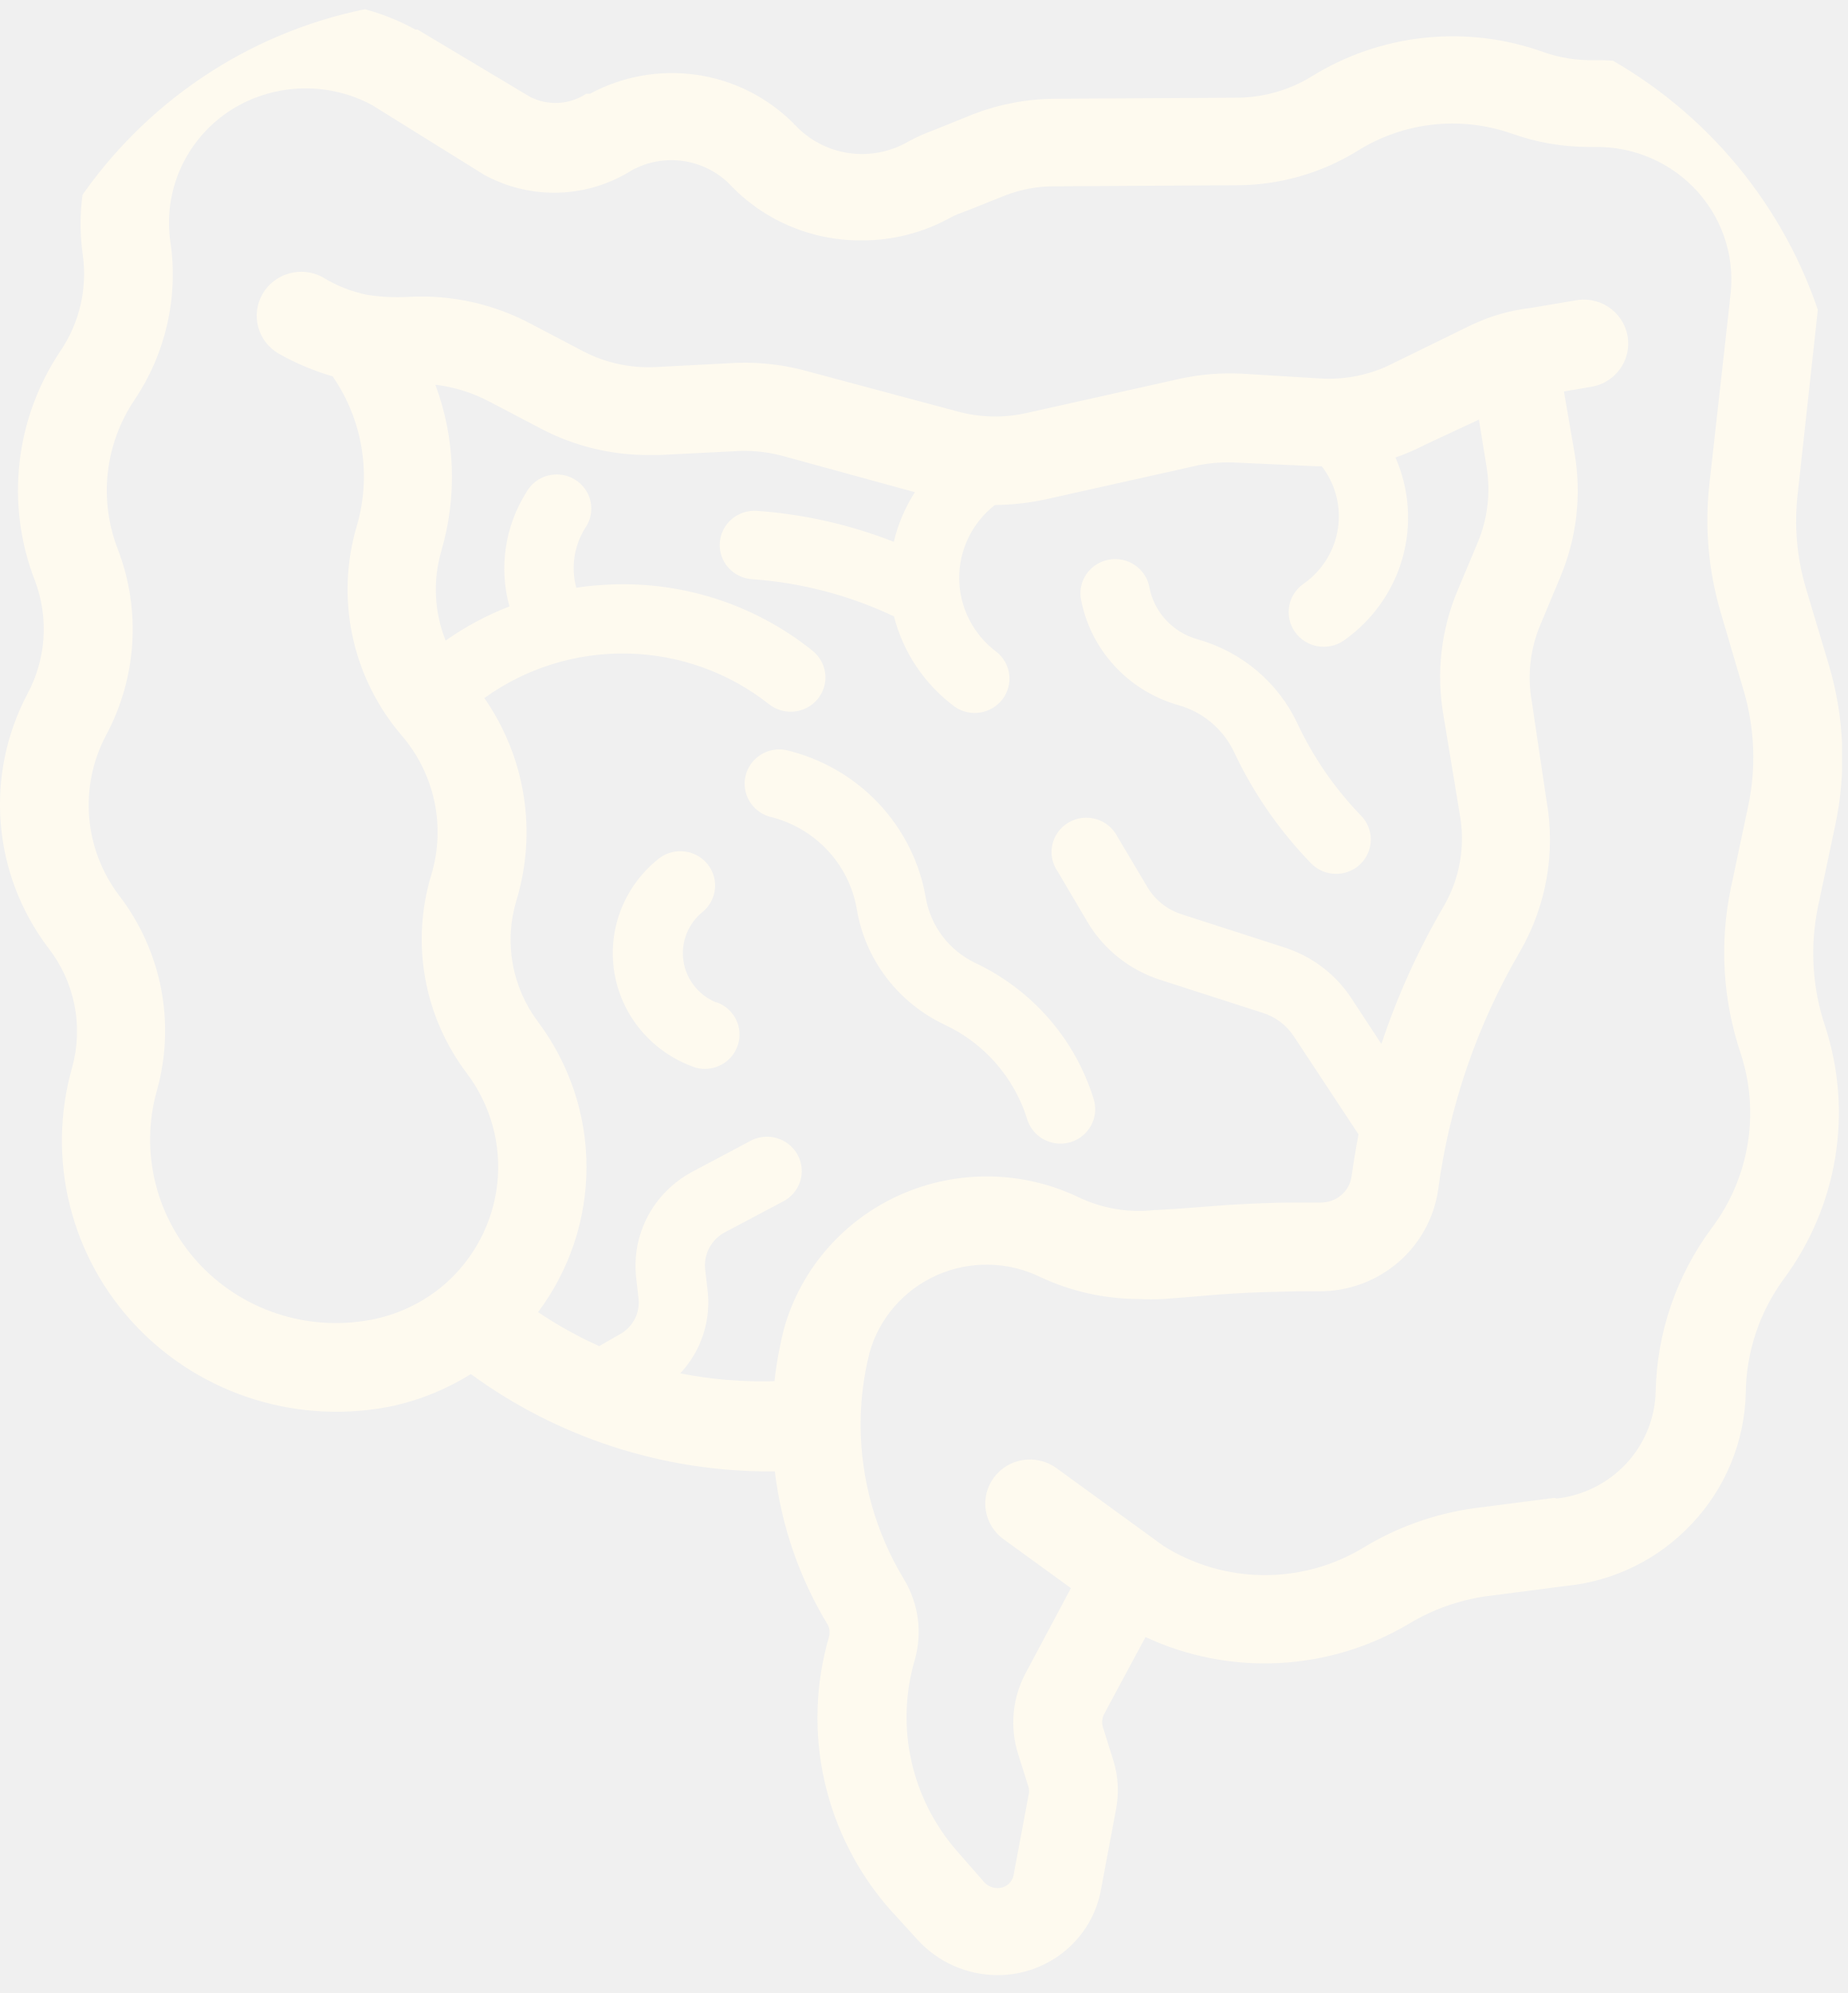
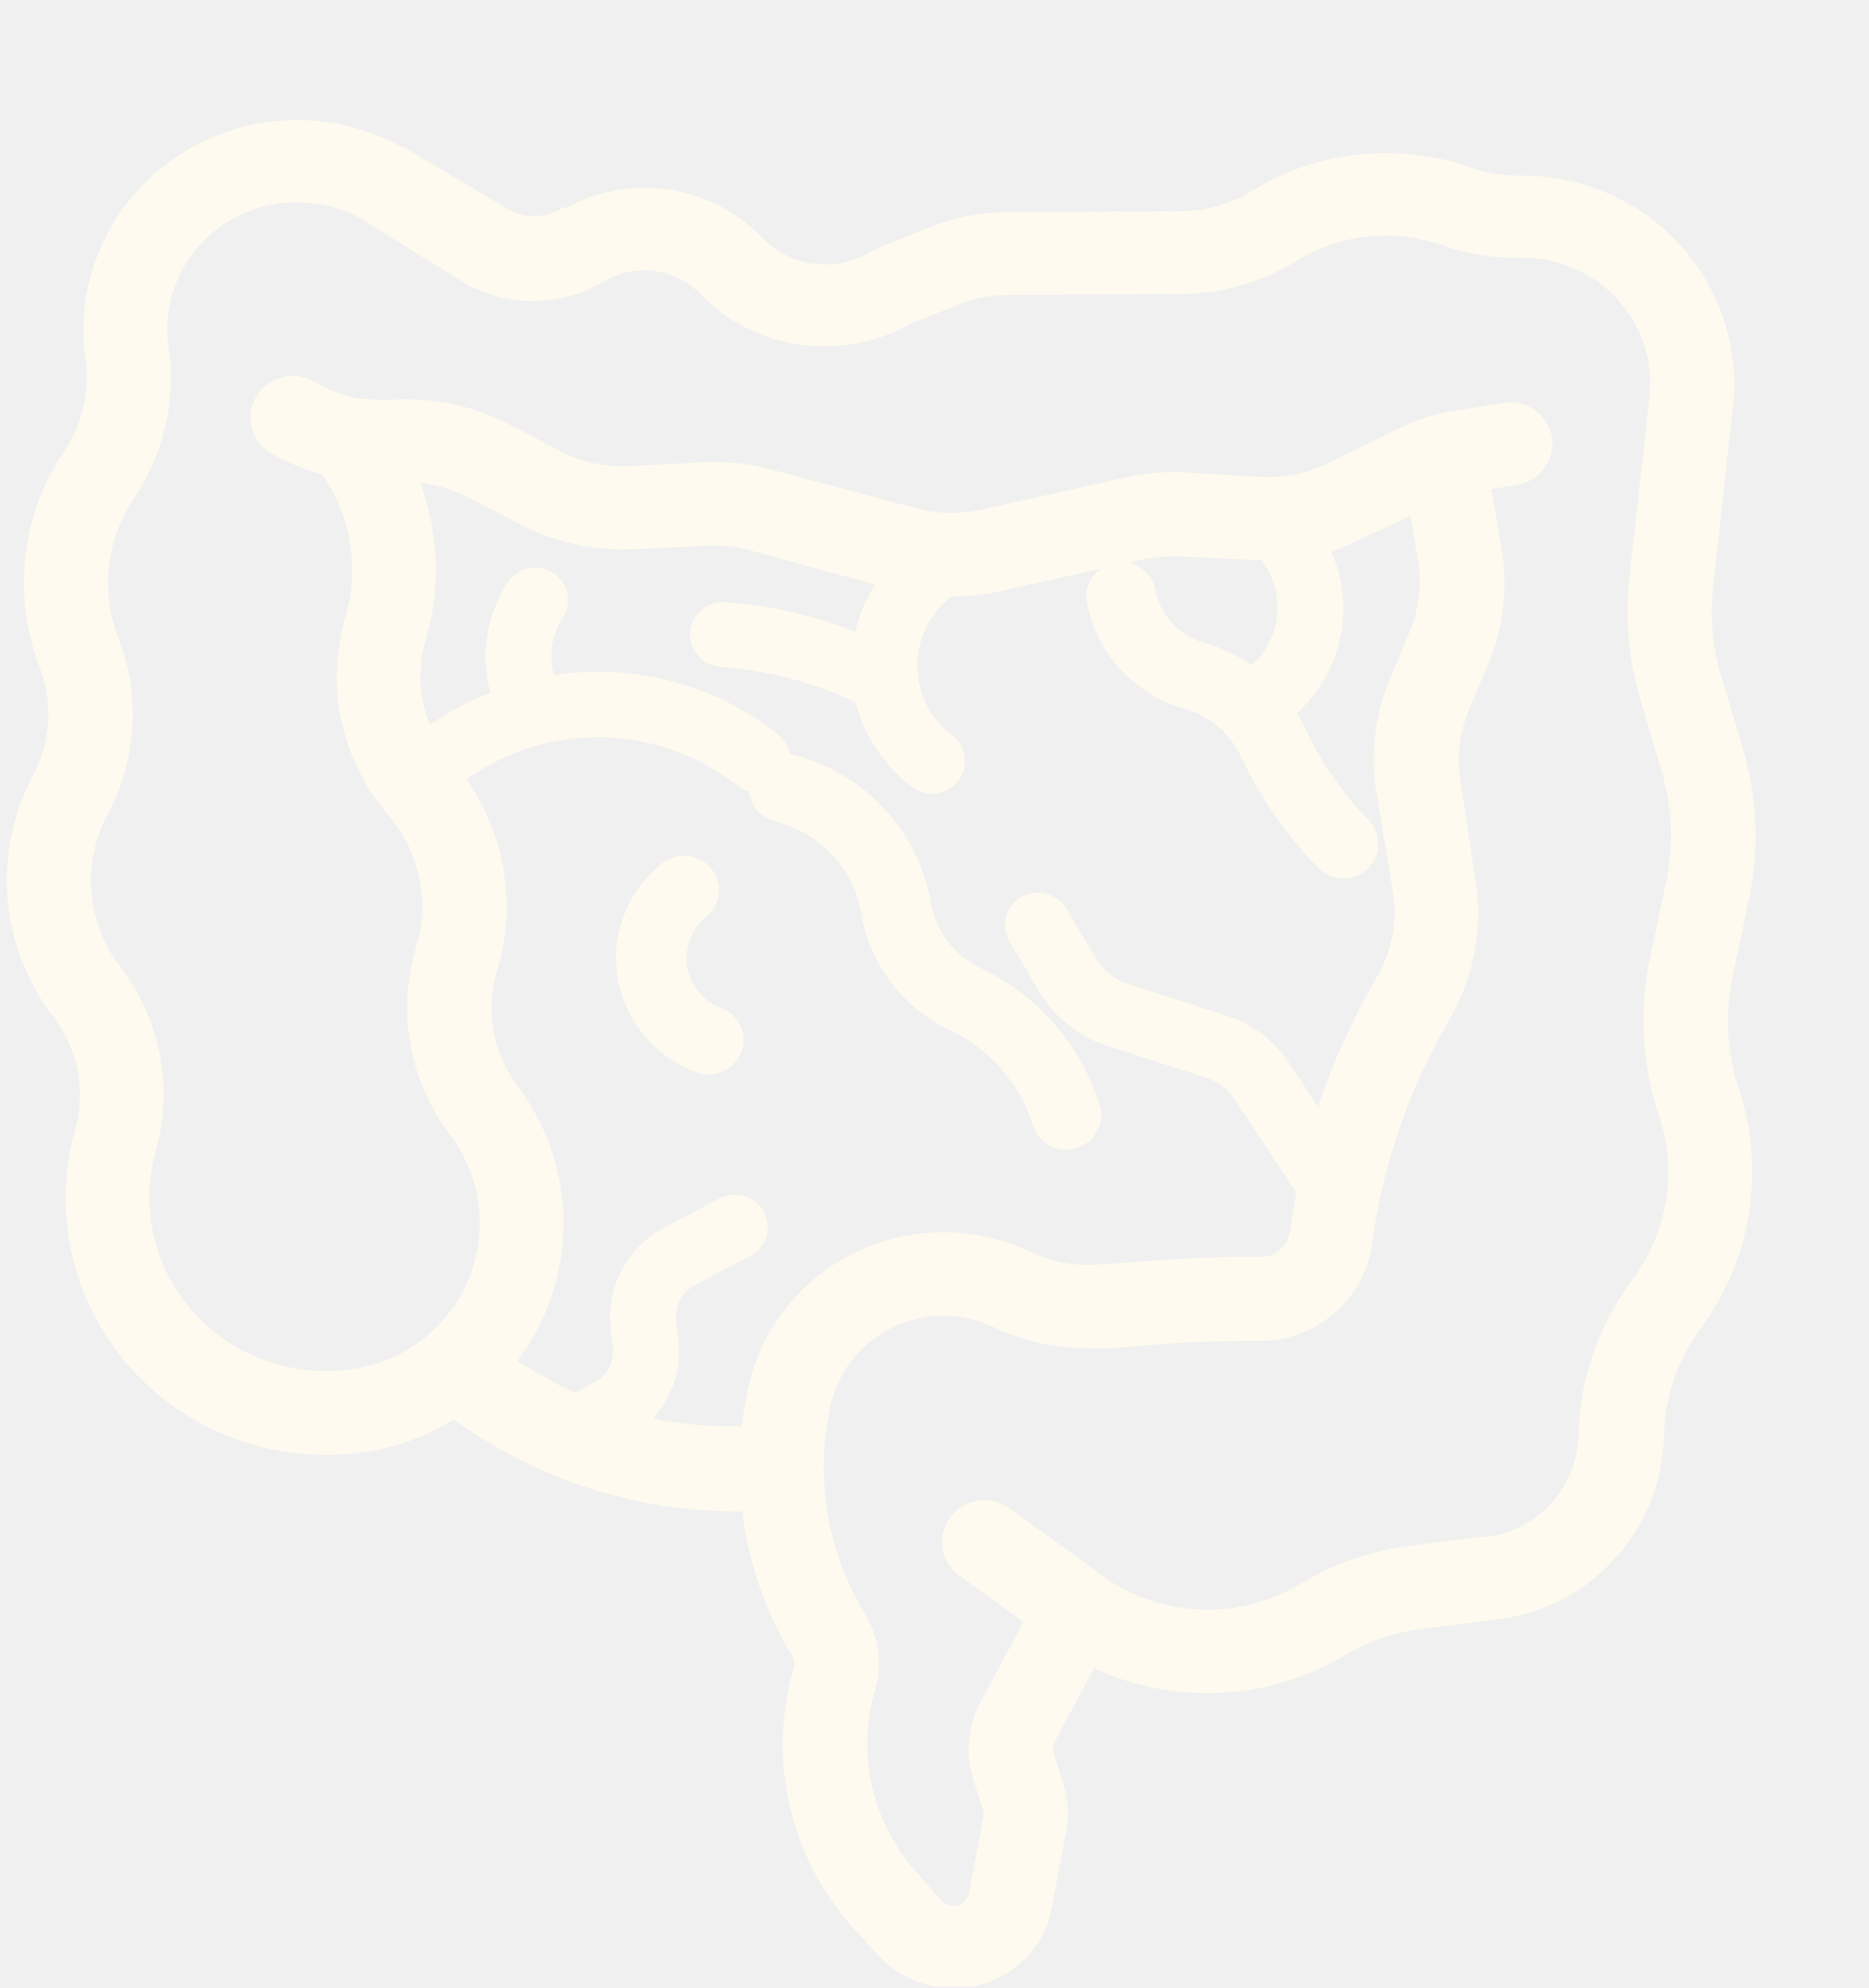
- <svg xmlns="http://www.w3.org/2000/svg" width="89" height="96" viewBox="0 0 89 96" fill="none">
-   <g clip-path="url(#clip0_21_22)">
-     <path d="M87.923 49.473C87.284 47.59 87.164 45.572 87.576 43.628V43.628L88.392 39.77C88.94 37.215 88.839 34.564 88.097 32.056V32.056L86.969 28.285C86.545 26.83 86.415 25.307 86.587 23.802L87.55 15C87.766 13.487 87.649 11.945 87.207 10.481C86.765 9.017 86.008 7.664 84.987 6.515C83.968 5.366 82.708 4.448 81.296 3.824C79.884 3.199 78.352 2.883 76.805 2.897V2.897C75.969 2.918 75.136 2.788 74.349 2.511V2.511C72.513 1.85 70.548 1.614 68.606 1.82C66.663 2.027 64.794 2.671 63.143 3.703V3.703C62.075 4.35 60.847 4.697 59.593 4.706V4.706L50.818 4.757C49.467 4.764 48.128 5.017 46.869 5.503V5.503L45.133 6.206L44.96 6.274C44.551 6.423 44.154 6.6 43.771 6.806V6.806C42.901 7.319 41.879 7.519 40.878 7.372C39.876 7.225 38.957 6.74 38.276 6C38.276 6 38.276 6 38.233 6V5.948L38.172 5.897C36.916 4.655 35.287 3.85 33.528 3.601C31.768 3.352 29.975 3.674 28.417 4.517V4.517H28.356H28.295H28.234C27.837 4.778 27.377 4.93 26.901 4.956C26.424 4.981 25.95 4.88 25.526 4.663L20.11 1.423H20.058H20.006C18.244 0.454 16.243 -0.01 14.228 0.082C12.214 0.174 10.265 0.819 8.601 1.944C6.937 3.07 5.623 4.631 4.807 6.452C3.992 8.274 3.707 10.284 3.984 12.257V12.257C4.218 13.886 3.835 15.544 2.908 16.911C1.829 18.522 1.154 20.364 0.94 22.284C0.725 24.204 0.977 26.146 1.675 27.951C2.013 28.836 2.156 29.783 2.095 30.727C2.034 31.672 1.769 32.592 1.319 33.428C0.307 35.347 -0.138 37.508 0.036 39.665C0.209 41.822 0.994 43.887 2.3 45.625C2.939 46.435 3.378 47.382 3.581 48.389C3.785 49.397 3.747 50.437 3.472 51.427C2.858 53.592 2.82 55.877 3.363 58.06C3.905 60.244 5.01 62.252 6.569 63.89C8.128 65.528 10.089 66.741 12.263 67.41C14.436 68.08 16.747 68.184 18.973 67.713V67.713C20.287 67.414 21.54 66.898 22.68 66.187C26.848 69.237 31.899 70.881 37.087 70.876H37.322C37.633 73.485 38.499 76 39.865 78.255V78.255C39.963 78.44 39.985 78.655 39.926 78.855C39.272 81.108 39.197 83.486 39.708 85.774C40.219 88.062 41.299 90.188 42.851 91.961V91.961L44.187 93.426C44.675 93.964 45.271 94.395 45.938 94.691C46.605 94.986 47.327 95.139 48.058 95.141C49.246 95.138 50.396 94.723 51.305 93.968C52.215 93.212 52.826 92.165 53.032 91.009V91.009L53.743 87.212C53.908 86.415 53.87 85.591 53.63 84.812V84.812L53.127 83.21C53.059 82.997 53.078 82.766 53.179 82.567L55.175 78.855C57.181 79.789 59.388 80.219 61.602 80.106C63.816 79.994 65.967 79.344 67.865 78.213C68.995 77.531 70.252 77.082 71.562 76.892L75.407 76.395C77.735 76.167 79.897 75.103 81.483 73.404C83.106 71.689 84.033 69.443 84.087 67.096C84.108 65.117 84.751 63.195 85.927 61.593V61.593C87.201 59.87 88.046 57.875 88.393 55.769C88.74 53.663 88.579 51.506 87.923 49.473V49.473ZM32.765 66.153C33.269 65.614 33.648 64.972 33.874 64.273C34.1 63.574 34.169 62.835 34.076 62.107V62.107L33.971 61.199C33.919 60.83 33.984 60.454 34.156 60.122C34.329 59.791 34.601 59.52 34.935 59.347L37.669 57.899C37.873 57.802 38.054 57.665 38.203 57.497C38.352 57.329 38.465 57.133 38.535 56.921C38.605 56.709 38.631 56.485 38.611 56.263C38.591 56.04 38.526 55.824 38.419 55.627C38.312 55.431 38.166 55.257 37.99 55.118C37.814 54.978 37.611 54.875 37.393 54.815C37.175 54.755 36.948 54.739 36.724 54.768C36.5 54.797 36.284 54.871 36.089 54.984L33.347 56.442C32.426 56.932 31.675 57.685 31.194 58.602C30.712 59.519 30.522 60.559 30.647 61.584V61.584L30.743 62.441C30.805 62.804 30.751 63.177 30.587 63.508C30.424 63.838 30.16 64.11 29.831 64.284V64.284L28.859 64.841C27.834 64.378 26.849 63.831 25.917 63.204C27.431 61.181 28.249 58.731 28.249 56.214C28.249 53.698 27.431 51.248 25.917 49.225C25.294 48.396 24.875 47.436 24.694 46.419C24.513 45.403 24.575 44.359 24.875 43.37C25.371 41.735 25.489 40.011 25.222 38.325C24.954 36.638 24.308 35.032 23.33 33.625C25.33 32.181 27.756 31.427 30.233 31.48C32.71 31.532 35.1 32.389 37.035 33.916C37.206 34.053 37.403 34.154 37.614 34.215C37.824 34.277 38.045 34.296 38.264 34.273C38.482 34.25 38.694 34.185 38.886 34.081C39.079 33.977 39.25 33.837 39.388 33.668C39.525 33.499 39.628 33.305 39.69 33.097C39.752 32.889 39.772 32.671 39.749 32.455C39.725 32.239 39.659 32.03 39.554 31.84C39.449 31.649 39.307 31.481 39.136 31.345C36.301 29.066 32.697 27.933 29.05 28.174C28.617 28.198 28.185 28.244 27.757 28.311C27.627 27.829 27.598 27.326 27.671 26.832C27.744 26.338 27.918 25.865 28.182 25.439C28.312 25.255 28.403 25.047 28.448 24.827C28.493 24.607 28.493 24.381 28.446 24.161C28.4 23.941 28.308 23.733 28.177 23.55C28.046 23.366 27.878 23.212 27.685 23.095C27.491 22.977 27.275 22.901 27.05 22.869C26.825 22.837 26.596 22.852 26.377 22.911C26.157 22.97 25.953 23.073 25.775 23.213C25.598 23.353 25.451 23.527 25.344 23.725C24.836 24.536 24.502 25.441 24.363 26.385C24.224 27.329 24.283 28.291 24.537 29.211C23.448 29.633 22.416 30.186 21.464 30.856C20.912 29.47 20.842 27.941 21.265 26.511C22.026 23.887 21.923 21.093 20.97 18.531C21.881 18.641 22.764 18.917 23.573 19.345L26.056 20.648C27.653 21.488 29.436 21.924 31.246 21.917H31.758L35.699 21.72C36.415 21.705 37.129 21.797 37.816 21.994V21.994L44.066 23.708C43.595 24.444 43.252 25.252 43.05 26.099C40.942 25.271 38.717 24.768 36.454 24.608C36.235 24.593 36.015 24.62 35.807 24.689C35.599 24.758 35.407 24.866 35.241 25.008C34.907 25.295 34.701 25.701 34.67 26.138C34.639 26.574 34.785 27.005 35.075 27.335C35.366 27.666 35.778 27.869 36.219 27.899C38.593 28.065 40.914 28.673 43.059 29.691C43.504 31.435 44.543 32.975 46.001 34.053C46.357 34.294 46.793 34.39 47.218 34.321C47.644 34.252 48.026 34.024 48.285 33.684C48.545 33.343 48.661 32.918 48.611 32.495C48.561 32.072 48.347 31.685 48.015 31.414C47.46 31.003 47.008 30.472 46.693 29.861C46.379 29.251 46.211 28.577 46.201 27.893C46.192 27.208 46.342 26.53 46.64 25.912C46.938 25.293 47.376 24.75 47.919 24.325C48.734 24.318 49.545 24.229 50.341 24.059V24.059L57.745 22.405C58.353 22.289 58.974 22.249 59.593 22.285V22.285L63.36 22.457H63.664C63.991 22.881 64.229 23.367 64.362 23.884C64.496 24.401 64.523 24.939 64.442 25.466C64.361 25.994 64.174 26.5 63.891 26.955C63.608 27.41 63.236 27.804 62.796 28.114C62.614 28.239 62.458 28.398 62.338 28.582C62.218 28.767 62.136 28.972 62.096 29.188C62.017 29.624 62.115 30.073 62.371 30.436C62.626 30.8 63.018 31.049 63.459 31.128C63.9 31.206 64.355 31.109 64.723 30.856C66.099 29.891 67.098 28.488 67.552 26.883C68.005 25.277 67.886 23.566 67.214 22.037C67.7 21.869 68.173 21.665 68.629 21.428V21.428L71.233 20.211L71.606 22.508C71.804 23.736 71.654 24.994 71.172 26.142L70.208 28.439C69.41 30.335 69.172 32.416 69.523 34.439V34.439L70.304 39.179C70.593 40.706 70.326 42.285 69.549 43.636V43.636C68.315 45.744 67.305 47.974 66.537 50.287L65.096 48.093C64.33 46.919 63.172 46.046 61.824 45.625L56.859 44.022C56.182 43.79 55.611 43.324 55.254 42.71V42.71L53.813 40.285C53.708 40.083 53.561 39.904 53.383 39.761C53.205 39.617 52.999 39.511 52.778 39.449C52.556 39.388 52.324 39.371 52.096 39.402C51.869 39.433 51.65 39.51 51.453 39.628C51.256 39.746 51.087 39.902 50.954 40.088C50.821 40.274 50.729 40.484 50.682 40.707C50.636 40.929 50.636 41.159 50.684 41.381C50.731 41.603 50.824 41.814 50.957 41.999L52.372 44.399C53.147 45.714 54.382 46.705 55.844 47.185V47.185L60.817 48.787C61.436 48.98 61.967 49.381 62.319 49.919V49.919L65.435 54.642C65.305 55.319 65.192 56.004 65.096 56.69C65.04 57.036 64.861 57.351 64.59 57.577C64.319 57.803 63.975 57.927 63.621 57.924H63.508H62.397C61.321 57.924 60.21 57.976 59.09 58.044L56.842 58.216L55.731 58.284H55.627C54.372 58.429 53.102 58.218 51.964 57.676V57.676C50.63 57.035 49.171 56.691 47.688 56.668C46.205 56.645 44.736 56.944 43.382 57.543C42.029 58.142 40.825 59.027 39.856 60.136C38.887 61.244 38.176 62.549 37.773 63.959V63.959C37.556 64.804 37.399 65.663 37.304 66.53C35.782 66.574 34.259 66.448 32.765 66.153ZM74.939 72.153H74.843L70.99 72.65C69.089 72.917 67.266 73.571 65.634 74.57C64.185 75.439 62.519 75.889 60.824 75.871C59.129 75.853 57.473 75.367 56.043 74.467L50.879 70.713C50.651 70.548 50.393 70.429 50.118 70.363C49.843 70.296 49.559 70.284 49.279 70.327C49 70.369 48.732 70.466 48.49 70.611C48.249 70.756 48.039 70.946 47.872 71.171C47.705 71.396 47.584 71.652 47.517 71.923C47.45 72.194 47.438 72.475 47.481 72.751C47.524 73.027 47.622 73.292 47.769 73.53C47.915 73.769 48.108 73.976 48.336 74.141L51.582 76.498L49.386 80.621C48.758 81.814 48.633 83.203 49.039 84.487V84.487L49.542 86.089C49.573 86.213 49.573 86.343 49.542 86.467V86.467L48.831 90.264C48.814 90.413 48.753 90.554 48.656 90.67C48.559 90.786 48.429 90.871 48.284 90.915C48.131 90.957 47.969 90.957 47.816 90.915C47.663 90.873 47.525 90.79 47.416 90.675L46.097 89.166C45.009 87.922 44.253 86.429 43.897 84.823C43.54 83.217 43.596 81.549 44.057 79.97C44.246 79.313 44.296 78.624 44.204 77.947C44.111 77.27 43.878 76.619 43.519 76.035C42.182 73.815 41.468 71.282 41.453 68.698V68.57C41.456 67.414 41.602 66.263 41.887 65.141C42.118 64.323 42.53 63.565 43.092 62.921C43.654 62.278 44.352 61.765 45.138 61.418C45.924 61.072 46.778 60.901 47.638 60.918C48.498 60.935 49.344 61.139 50.115 61.516V61.516C51.596 62.21 53.215 62.57 54.854 62.57C55.25 62.592 55.647 62.592 56.043 62.57V62.57L57.172 62.484C57.883 62.424 58.621 62.356 59.333 62.313C60.357 62.244 61.373 62.227 62.449 62.201C62.813 62.201 63.187 62.201 63.551 62.201C64.944 62.204 66.29 61.709 67.341 60.808C68.393 59.907 69.078 58.66 69.271 57.299C69.812 53.254 71.154 49.354 73.22 45.822V45.822C74.488 43.616 74.936 41.042 74.487 38.545L73.776 33.762C73.56 32.519 73.707 31.24 74.201 30.076V30.076L75.164 27.771C75.942 25.909 76.18 23.87 75.85 21.882L75.329 18.857L76.527 18.651C76.817 18.618 77.097 18.527 77.35 18.384C77.603 18.24 77.824 18.047 77.999 17.817C78.173 17.586 78.299 17.322 78.367 17.042C78.435 16.762 78.444 16.471 78.395 16.187C78.345 15.903 78.237 15.632 78.078 15.391C77.918 15.15 77.711 14.943 77.468 14.784C77.225 14.624 76.951 14.516 76.664 14.464C76.377 14.413 76.082 14.42 75.798 14.485L73.767 14.828C72.738 14.944 71.737 15.234 70.807 15.685V15.685L66.832 17.631C65.82 18.092 64.707 18.298 63.595 18.231L59.819 18C58.811 17.949 57.801 18.032 56.816 18.248L49.412 19.902C48.331 20.139 47.209 20.112 46.14 19.825V19.825L38.971 17.905C37.844 17.583 36.672 17.439 35.499 17.477L31.559 17.682C30.353 17.739 29.154 17.476 28.087 16.92L25.605 15.617C23.809 14.652 21.779 14.195 19.737 14.297V14.297C19.053 14.34 18.366 14.308 17.689 14.203C16.922 14.048 16.19 13.757 15.528 13.345C15.034 13.082 14.454 13.02 13.915 13.174C13.375 13.327 12.918 13.684 12.642 14.166C12.366 14.649 12.292 15.22 12.437 15.755C12.583 16.291 12.935 16.749 13.418 17.031C14.24 17.496 15.114 17.864 16.022 18.128C16.741 19.171 17.219 20.358 17.42 21.604C17.621 22.85 17.541 24.125 17.185 25.337C16.674 27.062 16.603 28.885 16.979 30.644C17.355 32.402 18.165 34.042 19.338 35.416C20.128 36.331 20.673 37.428 20.923 38.605C21.173 39.782 21.121 41.002 20.77 42.153C20.28 43.772 20.182 45.481 20.484 47.144C20.785 48.807 21.478 50.377 22.506 51.727C23.638 53.245 24.155 55.126 23.954 57.001C23.753 58.876 22.85 60.608 21.421 61.859V61.859C20.476 62.676 19.339 63.247 18.114 63.521C16.608 63.851 15.041 63.79 13.566 63.345C12.091 62.9 10.757 62.087 9.694 60.983C8.631 59.879 7.875 58.522 7.5 57.045C7.124 55.567 7.142 54.019 7.551 52.55C8.004 50.946 8.075 49.261 7.759 47.625C7.443 45.989 6.748 44.448 5.728 43.122C4.9 42.024 4.403 40.717 4.294 39.352C4.185 37.988 4.469 36.62 5.112 35.408C5.844 34.041 6.272 32.536 6.37 30.994C6.467 29.451 6.231 27.905 5.676 26.459C5.219 25.285 5.053 24.019 5.192 22.768C5.331 21.517 5.771 20.317 6.475 19.268C7.979 17.034 8.597 14.33 8.211 11.674V11.674C8.031 10.478 8.195 9.256 8.683 8.147C9.171 7.038 9.963 6.087 10.971 5.4C11.985 4.718 13.169 4.326 14.394 4.265C15.619 4.205 16.837 4.479 17.914 5.057L23.33 8.426L23.443 8.486C24.443 9.008 25.558 9.282 26.689 9.283C28.015 9.283 29.313 8.908 30.43 8.203C31.177 7.794 32.037 7.636 32.882 7.752C33.727 7.868 34.512 8.252 35.117 8.846C35.925 9.713 36.908 10.404 38.002 10.875C39.096 11.345 40.277 11.586 41.471 11.58C42.991 11.59 44.487 11.206 45.81 10.466V10.466C46.012 10.363 46.221 10.275 46.435 10.2L46.644 10.123L48.379 9.428C49.147 9.126 49.966 8.971 50.792 8.974V8.974L59.576 8.923C61.619 8.917 63.621 8.35 65.356 7.286V7.286C66.448 6.593 67.686 6.156 68.975 6.007C70.264 5.858 71.571 6.003 72.795 6.428V6.428C74.002 6.861 75.277 7.081 76.562 7.08H76.796C77.738 7.062 78.673 7.247 79.535 7.623C80.397 7.999 81.166 8.556 81.787 9.255C82.409 9.955 82.868 10.78 83.133 11.673C83.399 12.566 83.463 13.505 83.323 14.425C83.319 14.439 83.319 14.454 83.323 14.468V14.468L82.334 23.322C82.106 25.377 82.286 27.455 82.863 29.442V29.442L83.983 33.256C84.524 35.087 84.596 37.023 84.191 38.888V38.888L83.375 42.745C82.814 45.407 82.976 48.169 83.844 50.75C84.305 52.157 84.419 53.652 84.177 55.112C83.936 56.571 83.346 57.953 82.455 59.142C80.747 61.439 79.801 64.203 79.747 67.053C79.71 68.338 79.203 69.567 78.319 70.511C77.434 71.455 76.234 72.05 74.939 72.187V72.153Z" fill="#FEFAEF" />
-     <path d="M56.764 33.968C57.35 34.133 57.893 34.422 58.356 34.814C58.819 35.206 59.191 35.692 59.446 36.239V36.239C60.374 38.207 61.623 40.011 63.143 41.579C63.299 41.741 63.486 41.87 63.693 41.959C63.901 42.047 64.124 42.093 64.35 42.093C64.678 42.094 64.998 41.999 65.272 41.821C65.546 41.643 65.761 41.389 65.89 41.092C66.02 40.794 66.058 40.466 66 40.147C65.942 39.829 65.791 39.534 65.565 39.299C64.3 37.993 63.261 36.49 62.492 34.851C62.034 33.873 61.367 33.004 60.537 32.305C59.707 31.605 58.734 31.09 57.684 30.796V30.796C57.088 30.63 56.553 30.3 56.14 29.845C55.726 29.39 55.452 28.828 55.349 28.225C55.256 27.811 55.005 27.448 54.648 27.211C54.291 26.975 53.855 26.883 53.432 26.954C53.008 27.026 52.629 27.256 52.371 27.596C52.114 27.936 52 28.361 52.051 28.782C52.264 29.997 52.819 31.127 53.652 32.044C54.486 32.962 55.564 33.628 56.764 33.968V33.968Z" fill="#FEFAEF" />
-     <path d="M41.271 43.808C41.471 44.998 41.959 46.124 42.694 47.09C43.428 48.055 44.387 48.831 45.489 49.353V49.353C46.437 49.797 47.281 50.43 47.967 51.214C48.653 51.998 49.166 52.914 49.473 53.904C49.576 54.246 49.788 54.546 50.077 54.759C50.367 54.972 50.718 55.087 51.079 55.087C51.24 55.086 51.401 55.062 51.556 55.019C51.981 54.892 52.337 54.605 52.549 54.219C52.76 53.834 52.809 53.382 52.684 52.962C52.248 51.532 51.513 50.208 50.528 49.074C49.543 47.941 48.33 47.023 46.965 46.379V46.379C46.349 46.082 45.813 45.645 45.401 45.104C44.99 44.563 44.713 43.934 44.595 43.268C44.306 41.548 43.508 39.952 42.302 38.68C41.095 37.408 39.535 36.517 37.816 36.119C37.397 36.05 36.966 36.141 36.612 36.374C36.258 36.607 36.007 36.964 35.91 37.373C35.812 37.782 35.876 38.212 36.089 38.576C36.301 38.94 36.646 39.211 37.053 39.333C38.123 39.587 39.095 40.147 39.845 40.942C40.595 41.738 41.091 42.735 41.271 43.808V43.808Z" fill="#FEFAEF" />
-     <path d="M34.484 48.282C34.07 48.109 33.708 47.834 33.434 47.483C33.159 47.132 32.981 46.717 32.917 46.277C32.854 45.838 32.906 45.39 33.069 44.977C33.233 44.564 33.502 44.199 33.85 43.919C34.18 43.644 34.389 43.253 34.435 42.829C34.48 42.405 34.358 41.98 34.094 41.643C33.83 41.306 33.444 41.082 33.017 41.019C32.589 40.956 32.154 41.059 31.802 41.305C30.97 41.941 30.326 42.786 29.936 43.751C29.546 44.716 29.424 45.767 29.583 46.794C29.742 47.821 30.177 48.788 30.842 49.593C31.507 50.399 32.377 51.014 33.364 51.376C33.548 51.451 33.746 51.489 33.946 51.487C34.339 51.487 34.719 51.351 35.021 51.102C35.322 50.853 35.525 50.507 35.594 50.125C35.664 49.743 35.595 49.349 35.4 49.012C35.205 48.675 34.896 48.416 34.527 48.282H34.484Z" fill="#FEFAEF" />
+ <svg xmlns="http://www.w3.org/2000/svg" width="78" height="83" viewBox="0 0 78 83" fill="none">
+   <g clip-path="url(#clip0_57_22)">
+     <path d="M72.614 45.544C72.088 43.999 71.989 42.344 72.328 40.748V40.748L72.999 37.584C73.45 35.487 73.367 33.312 72.757 31.255V31.255L71.828 28.161C71.48 26.967 71.373 25.717 71.514 24.483L72.307 17.261C72.484 16.019 72.388 14.755 72.024 13.554C71.661 12.352 71.038 11.242 70.199 10.3C69.36 9.357 68.324 8.604 67.162 8.092C66 7.579 64.74 7.32 63.467 7.331V7.331C62.78 7.349 62.095 7.241 61.447 7.015V7.015C59.937 6.472 58.321 6.278 56.722 6.448C55.124 6.617 53.587 7.146 52.229 7.992V7.992C51.35 8.523 50.34 8.808 49.309 8.815V8.815L42.09 8.857C40.978 8.863 39.877 9.07 38.842 9.469V9.469L37.414 10.046L37.271 10.102C36.934 10.224 36.608 10.37 36.293 10.538V10.538C35.578 10.959 34.737 11.123 33.913 11.002C33.089 10.882 32.333 10.484 31.773 9.877C31.773 9.877 31.773 9.877 31.737 9.877V9.835L31.687 9.793C30.654 8.774 29.313 8.113 27.866 7.909C26.419 7.704 24.944 7.968 23.662 8.66V8.66H23.612H23.562H23.512C23.186 8.875 22.807 8.999 22.415 9.02C22.023 9.041 21.633 8.958 21.284 8.78L16.829 6.122H16.786H16.743C15.294 5.327 13.648 4.946 11.99 5.022C10.333 5.097 8.73 5.626 7.361 6.55C5.992 7.473 4.911 8.754 4.241 10.248C3.57 11.743 3.335 13.392 3.563 15.01V15.01C3.756 16.347 3.44 17.707 2.678 18.829C1.79 20.151 1.235 21.662 1.059 23.237C0.882 24.812 1.09 26.406 1.664 27.887C1.942 28.613 2.06 29.39 2.009 30.164C1.959 30.939 1.741 31.695 1.371 32.38C0.538 33.955 0.173 35.728 0.315 37.498C0.458 39.267 1.103 40.962 2.178 42.387C2.704 43.052 3.064 43.829 3.232 44.655C3.399 45.482 3.368 46.335 3.142 47.148C2.636 48.924 2.606 50.798 3.052 52.59C3.498 54.381 4.407 56.029 5.689 57.373C6.972 58.717 8.586 59.712 10.373 60.261C12.161 60.811 14.063 60.896 15.894 60.509V60.509C16.974 60.264 18.005 59.841 18.942 59.257C22.371 61.76 26.527 63.109 30.795 63.104H30.988C31.243 65.245 31.956 67.309 33.08 69.159V69.159C33.16 69.31 33.178 69.487 33.13 69.651C32.592 71.499 32.531 73.45 32.951 75.327C33.371 77.205 34.259 78.949 35.536 80.403V80.403L36.635 81.606C37.036 82.047 37.527 82.401 38.075 82.643C38.624 82.885 39.218 83.011 39.82 83.012C40.797 83.01 41.743 82.67 42.491 82.05C43.239 81.43 43.742 80.571 43.911 79.623V79.623L44.496 76.507C44.632 75.854 44.6 75.177 44.404 74.538V74.538L43.989 73.223C43.934 73.049 43.949 72.86 44.032 72.696L45.675 69.651C47.324 70.417 49.14 70.77 50.961 70.678C52.782 70.586 54.552 70.052 56.113 69.124C57.043 68.565 58.077 68.197 59.155 68.041L62.318 67.633C64.233 67.445 66.011 66.572 67.316 65.178C68.651 63.771 69.414 61.929 69.458 60.003C69.475 58.38 70.004 56.802 70.972 55.488V55.488C72.02 54.075 72.715 52.437 73 50.71C73.285 48.982 73.153 47.212 72.614 45.544V45.544ZM27.239 59.229C27.654 58.787 27.965 58.261 28.151 57.687C28.337 57.114 28.394 56.507 28.317 55.91V55.91L28.232 55.165C28.189 54.862 28.242 54.553 28.384 54.282C28.526 54.01 28.749 53.788 29.024 53.646L31.273 52.457C31.441 52.378 31.59 52.266 31.713 52.128C31.835 51.99 31.928 51.829 31.985 51.655C32.043 51.481 32.064 51.297 32.048 51.115C32.032 50.932 31.978 50.755 31.89 50.594C31.802 50.432 31.683 50.29 31.538 50.175C31.392 50.061 31.225 49.977 31.046 49.927C30.867 49.878 30.68 49.865 30.496 49.889C30.311 49.913 30.134 49.973 29.974 50.066L27.718 51.262C26.96 51.664 26.343 52.282 25.947 53.034C25.551 53.787 25.394 54.639 25.497 55.481V55.481L25.576 56.184C25.627 56.482 25.582 56.788 25.448 57.059C25.313 57.33 25.096 57.553 24.826 57.696V57.696L24.026 58.153C23.183 57.773 22.373 57.324 21.606 56.81C22.852 55.15 23.524 53.14 23.524 51.075C23.524 49.011 22.852 47.001 21.606 45.34C21.093 44.661 20.748 43.873 20.6 43.039C20.451 42.205 20.502 41.349 20.749 40.538C21.156 39.196 21.254 37.781 21.034 36.398C20.814 35.014 20.282 33.697 19.478 32.542C21.123 31.357 23.119 30.739 25.156 30.782C27.194 30.825 29.16 31.528 30.752 32.781C30.893 32.893 31.054 32.976 31.228 33.026C31.401 33.077 31.583 33.093 31.762 33.074C31.942 33.055 32.116 33.001 32.275 32.916C32.433 32.831 32.574 32.715 32.687 32.577C32.8 32.438 32.885 32.279 32.936 32.109C32.987 31.938 33.003 31.759 32.984 31.582C32.965 31.405 32.91 31.233 32.824 31.077C32.737 30.921 32.62 30.783 32.48 30.671C30.148 28.802 27.183 27.872 24.183 28.069C23.827 28.089 23.472 28.127 23.119 28.182C23.013 27.786 22.989 27.373 23.049 26.969C23.109 26.564 23.252 26.175 23.469 25.826C23.576 25.675 23.651 25.504 23.688 25.324C23.725 25.143 23.725 24.957 23.686 24.777C23.648 24.597 23.573 24.426 23.465 24.276C23.357 24.125 23.219 23.998 23.06 23.902C22.9 23.806 22.723 23.743 22.538 23.717C22.352 23.691 22.164 23.703 21.984 23.751C21.803 23.8 21.635 23.884 21.489 23.999C21.343 24.114 21.222 24.257 21.134 24.42C20.716 25.085 20.442 25.828 20.327 26.602C20.213 27.376 20.262 28.165 20.47 28.92C19.575 29.266 18.726 29.72 17.943 30.27C17.489 29.133 17.431 27.879 17.779 26.705C18.405 24.553 18.32 22.26 17.536 20.158C18.286 20.248 19.012 20.474 19.678 20.826L21.72 21.895C23.034 22.584 24.501 22.942 25.99 22.936H26.411L29.652 22.774C30.241 22.762 30.829 22.838 31.395 22.999V22.999L36.535 24.405C36.148 25.009 35.866 25.672 35.7 26.367C33.966 25.688 32.136 25.275 30.274 25.144C30.094 25.131 29.913 25.154 29.742 25.21C29.57 25.267 29.412 25.356 29.276 25.472C29.001 25.708 28.832 26.041 28.806 26.399C28.781 26.757 28.901 27.111 29.14 27.382C29.379 27.653 29.717 27.819 30.081 27.844C32.034 27.98 33.943 28.479 35.707 29.314C36.073 30.745 36.928 32.009 38.128 32.894C38.42 33.091 38.779 33.169 39.129 33.113C39.479 33.056 39.793 32.869 40.007 32.59C40.22 32.311 40.316 31.962 40.274 31.615C40.233 31.268 40.057 30.95 39.784 30.727C39.328 30.391 38.956 29.955 38.697 29.454C38.438 28.953 38.3 28.401 38.292 27.839C38.285 27.277 38.408 26.721 38.653 26.213C38.898 25.706 39.258 25.261 39.706 24.912C40.375 24.906 41.043 24.833 41.698 24.694V24.694L47.788 23.337C48.289 23.241 48.8 23.208 49.309 23.238V23.238L52.407 23.379H52.657C52.926 23.727 53.122 24.125 53.232 24.55C53.342 24.974 53.364 25.415 53.297 25.848C53.231 26.281 53.077 26.696 52.844 27.069C52.611 27.442 52.305 27.766 51.943 28.02C51.793 28.123 51.665 28.253 51.567 28.404C51.468 28.556 51.4 28.725 51.368 28.902C51.302 29.259 51.383 29.627 51.594 29.926C51.804 30.224 52.126 30.428 52.489 30.493C52.852 30.557 53.225 30.477 53.529 30.27C54.661 29.479 55.482 28.328 55.855 27.01C56.228 25.693 56.13 24.289 55.578 23.034C55.978 22.896 56.367 22.73 56.742 22.535V22.535L58.883 21.536L59.191 23.421C59.353 24.428 59.23 25.46 58.834 26.403L58.041 28.287C57.384 29.843 57.188 31.549 57.477 33.21V33.21L58.12 37.099C58.358 38.352 58.138 39.647 57.498 40.755V40.755C56.483 42.485 55.653 44.314 55.021 46.212L53.836 44.412C53.205 43.449 52.253 42.733 51.144 42.387L47.06 41.072C46.502 40.882 46.033 40.5 45.739 39.996V39.996L44.554 38.006C44.467 37.84 44.347 37.694 44.2 37.576C44.054 37.458 43.884 37.371 43.702 37.32C43.52 37.27 43.329 37.257 43.142 37.282C42.954 37.307 42.774 37.37 42.612 37.467C42.451 37.564 42.311 37.692 42.202 37.844C42.093 37.997 42.017 38.17 41.978 38.352C41.94 38.535 41.941 38.723 41.98 38.905C42.018 39.088 42.095 39.26 42.205 39.412L43.368 41.381C44.006 42.46 45.022 43.273 46.224 43.667V43.667L50.316 44.982C50.824 45.14 51.261 45.468 51.551 45.91V45.91L54.114 49.785C54.007 50.34 53.914 50.903 53.836 51.466C53.789 51.749 53.642 52.008 53.419 52.193C53.196 52.379 52.913 52.48 52.622 52.478H52.529H51.615C50.73 52.478 49.816 52.52 48.895 52.577L47.045 52.717L46.132 52.774H46.046C45.014 52.892 43.969 52.719 43.033 52.274V52.274C41.936 51.749 40.735 51.467 39.515 51.448C38.295 51.429 37.086 51.674 35.973 52.166C34.86 52.657 33.87 53.383 33.073 54.293C32.275 55.202 31.69 56.273 31.359 57.429V57.429C31.18 58.122 31.051 58.827 30.973 59.539C29.721 59.575 28.468 59.471 27.239 59.229ZM61.932 64.152H61.854L58.684 64.56C57.12 64.779 55.62 65.316 54.278 66.135C53.086 66.848 51.715 67.218 50.321 67.203C48.927 67.188 47.565 66.789 46.389 66.05L42.14 62.97C41.953 62.835 41.74 62.737 41.514 62.683C41.288 62.629 41.054 62.619 40.824 62.654C40.594 62.689 40.374 62.768 40.175 62.887C39.977 63.006 39.804 63.162 39.666 63.347C39.529 63.531 39.43 63.741 39.375 63.963C39.319 64.186 39.309 64.417 39.345 64.643C39.38 64.869 39.461 65.086 39.581 65.282C39.702 65.478 39.861 65.648 40.048 65.783L42.719 67.717L40.912 71.1C40.396 72.078 40.293 73.218 40.627 74.271V74.271L41.041 75.586C41.066 75.688 41.066 75.794 41.041 75.896V75.896L40.455 79.011C40.441 79.133 40.391 79.249 40.311 79.344C40.231 79.439 40.125 79.509 40.005 79.545C39.88 79.58 39.746 79.58 39.62 79.545C39.495 79.511 39.381 79.443 39.291 79.349L38.206 78.111C37.311 77.09 36.689 75.865 36.396 74.547C36.103 73.23 36.149 71.861 36.528 70.565C36.684 70.026 36.725 69.461 36.649 68.906C36.573 68.35 36.381 67.817 36.086 67.337C34.985 65.516 34.399 63.438 34.386 61.318V61.212C34.389 60.264 34.509 59.319 34.743 58.399C34.934 57.728 35.272 57.106 35.734 56.578C36.196 56.05 36.771 55.629 37.418 55.345C38.064 55.061 38.766 54.921 39.474 54.934C40.181 54.948 40.877 55.116 41.512 55.425V55.425C42.73 55.994 44.062 56.29 45.41 56.29C45.736 56.307 46.063 56.307 46.389 56.29V56.29L47.317 56.219C47.902 56.17 48.509 56.114 49.095 56.079C49.937 56.023 50.773 56.008 51.658 55.987C51.958 55.987 52.265 55.987 52.565 55.987C53.71 55.99 54.817 55.584 55.682 54.844C56.547 54.105 57.111 53.082 57.27 51.965C57.715 48.647 58.819 45.447 60.519 42.549V42.549C61.562 40.739 61.93 38.627 61.561 36.578L60.975 32.654C60.798 31.634 60.919 30.585 61.325 29.631V29.631L62.118 27.739C62.758 26.211 62.953 24.538 62.682 22.908L62.254 20.425L63.239 20.256C63.477 20.23 63.708 20.155 63.916 20.037C64.124 19.919 64.305 19.761 64.449 19.572C64.593 19.383 64.696 19.166 64.752 18.937C64.808 18.707 64.816 18.468 64.775 18.235C64.734 18.002 64.646 17.78 64.515 17.582C64.383 17.384 64.213 17.214 64.013 17.084C63.813 16.953 63.588 16.864 63.352 16.822C63.115 16.78 62.873 16.785 62.639 16.839L60.968 17.12C60.122 17.215 59.298 17.453 58.534 17.823V17.823L55.264 19.42C54.431 19.798 53.516 19.967 52.6 19.912L49.494 19.722C48.665 19.68 47.834 19.749 47.024 19.926L40.934 21.283C40.044 21.477 39.121 21.455 38.242 21.22V21.22L32.344 19.645C31.417 19.38 30.453 19.262 29.488 19.293L26.247 19.462C25.255 19.508 24.269 19.292 23.391 18.836L21.349 17.767C19.872 16.975 18.201 16.601 16.522 16.684V16.684C15.959 16.719 15.394 16.693 14.837 16.607C14.206 16.48 13.604 16.241 13.059 15.903C12.653 15.687 12.176 15.637 11.732 15.762C11.289 15.888 10.912 16.181 10.685 16.577C10.458 16.973 10.398 17.441 10.517 17.881C10.636 18.32 10.926 18.696 11.324 18.927C12 19.309 12.719 19.611 13.466 19.828C14.058 20.683 14.45 21.657 14.616 22.679C14.781 23.702 14.715 24.747 14.423 25.742C14.002 27.157 13.944 28.653 14.253 30.096C14.562 31.539 15.229 32.884 16.194 34.012C16.843 34.762 17.292 35.662 17.498 36.627C17.704 37.593 17.66 38.594 17.372 39.539C16.969 40.867 16.888 42.27 17.136 43.634C17.384 44.998 17.954 46.286 18.8 47.394C19.731 48.639 20.156 50.182 19.991 51.721C19.826 53.259 19.083 54.68 17.907 55.706V55.706C17.13 56.377 16.195 56.846 15.187 57.07C13.948 57.34 12.659 57.291 11.446 56.926C10.232 56.561 9.135 55.893 8.26 54.987C7.386 54.082 6.764 52.969 6.455 51.757C6.147 50.544 6.161 49.274 6.497 48.069C6.87 46.753 6.928 45.37 6.668 44.028C6.408 42.686 5.837 41.422 4.998 40.334C4.317 39.433 3.908 38.361 3.818 37.241C3.729 36.121 3.962 34.999 4.491 34.005C5.093 32.883 5.446 31.649 5.526 30.383C5.606 29.117 5.411 27.849 4.955 26.663C4.579 25.699 4.443 24.661 4.557 23.634C4.671 22.608 5.033 21.623 5.612 20.763C6.85 18.93 7.358 16.711 7.04 14.532V14.532C6.893 13.551 7.027 12.549 7.428 11.639C7.83 10.729 8.482 9.948 9.311 9.385C10.145 8.825 11.119 8.503 12.127 8.454C13.134 8.404 14.136 8.629 15.023 9.103L19.478 11.867L19.571 11.916C20.393 12.345 21.31 12.57 22.241 12.57C23.332 12.57 24.4 12.263 25.319 11.684C25.933 11.349 26.64 11.219 27.336 11.314C28.031 11.409 28.676 11.724 29.174 12.212C29.839 12.923 30.647 13.49 31.547 13.876C32.447 14.263 33.419 14.46 34.401 14.455C35.651 14.463 36.882 14.148 37.971 13.541V13.541C38.137 13.457 38.309 13.384 38.485 13.323L38.656 13.259L40.084 12.69C40.715 12.441 41.389 12.315 42.069 12.317V12.317L49.294 12.275C50.975 12.27 52.622 11.805 54.05 10.932V10.932C54.948 10.363 55.966 10.005 57.027 9.883C58.087 9.761 59.162 9.879 60.169 10.229V10.229C61.162 10.583 62.211 10.764 63.267 10.763H63.46C64.235 10.748 65.004 10.9 65.713 11.209C66.423 11.517 67.055 11.974 67.566 12.548C68.077 13.122 68.455 13.799 68.674 14.531C68.892 15.264 68.945 16.035 68.829 16.79C68.826 16.801 68.826 16.813 68.829 16.825V16.825L68.016 24.089C67.829 25.775 67.977 27.48 68.451 29.11V29.11L69.372 32.239C69.817 33.742 69.876 35.329 69.543 36.86V36.86L68.872 40.024C68.411 42.209 68.544 44.475 69.258 46.592C69.637 47.747 69.731 48.973 69.532 50.171C69.334 51.368 68.848 52.501 68.115 53.477C66.71 55.362 65.932 57.629 65.888 59.968C65.858 61.022 65.44 62.03 64.713 62.805C63.985 63.58 62.998 64.068 61.932 64.18V64.152Z" fill="#FEFAEF" />
+     <path d="M49.461 29.598C49.972 29.742 50.445 29.994 50.848 30.335C51.252 30.677 51.576 31.1 51.798 31.577V31.577C52.606 33.292 53.695 34.864 55.02 36.23C55.155 36.371 55.318 36.483 55.499 36.56C55.679 36.637 55.874 36.677 56.071 36.678C56.357 36.678 56.636 36.596 56.875 36.44C57.113 36.285 57.3 36.064 57.413 35.805C57.526 35.546 57.559 35.26 57.509 34.982C57.458 34.705 57.327 34.447 57.13 34.243C56.027 33.105 55.123 31.796 54.453 30.367C54.053 29.515 53.472 28.758 52.748 28.148C52.025 27.539 51.178 27.09 50.263 26.834V26.834C49.744 26.689 49.277 26.402 48.917 26.005C48.557 25.608 48.318 25.119 48.228 24.594C48.147 24.233 47.928 23.917 47.617 23.71C47.306 23.504 46.927 23.424 46.557 23.487C46.188 23.549 45.858 23.749 45.634 24.046C45.41 24.342 45.31 24.712 45.354 25.079C45.54 26.137 46.023 27.122 46.75 27.922C47.476 28.721 48.416 29.302 49.461 29.598V29.598Z" fill="#FEFAEF" />
+     <path d="M35.961 38.172C36.136 39.209 36.561 40.19 37.201 41.031C37.841 41.872 38.676 42.549 39.637 43.004V43.004C40.463 43.39 41.198 43.942 41.796 44.625C42.394 45.308 42.84 46.106 43.108 46.969C43.198 47.267 43.382 47.528 43.634 47.714C43.887 47.9 44.193 48 44.507 48C44.648 47.998 44.788 47.978 44.923 47.94C45.293 47.83 45.604 47.579 45.788 47.244C45.972 46.908 46.015 46.514 45.906 46.148C45.526 44.902 44.886 43.748 44.027 42.761C43.169 41.773 42.112 40.973 40.922 40.412V40.412C40.386 40.153 39.919 39.773 39.56 39.301C39.202 38.83 38.961 38.282 38.858 37.701C38.606 36.203 37.91 34.812 36.859 33.704C35.808 32.595 34.448 31.819 32.951 31.472C32.586 31.412 32.21 31.491 31.902 31.694C31.593 31.897 31.374 32.208 31.29 32.565C31.205 32.921 31.261 33.296 31.446 33.613C31.631 33.931 31.931 34.166 32.286 34.273C33.219 34.494 34.065 34.981 34.719 35.675C35.373 36.368 35.805 37.237 35.961 38.172V38.172Z" fill="#FEFAEF" />
+     <path d="M30.047 42.07C29.686 41.92 29.371 41.68 29.132 41.374C28.893 41.068 28.738 40.706 28.682 40.324C28.627 39.941 28.672 39.55 28.815 39.191C28.957 38.83 29.192 38.513 29.495 38.269C29.782 38.029 29.965 37.689 30.005 37.319C30.044 36.95 29.938 36.579 29.707 36.285C29.477 35.992 29.141 35.797 28.769 35.742C28.397 35.687 28.017 35.776 27.71 35.991C26.985 36.545 26.424 37.281 26.084 38.122C25.744 38.963 25.638 39.879 25.777 40.774C25.916 41.669 26.295 42.511 26.874 43.213C27.453 43.915 28.212 44.451 29.071 44.766C29.232 44.831 29.404 44.864 29.578 44.863C29.921 44.863 30.252 44.744 30.515 44.527C30.778 44.31 30.955 44.009 31.015 43.676C31.075 43.343 31.015 43 30.845 42.706C30.675 42.413 30.406 42.188 30.085 42.07H30.047Z" fill="#FEFAEF" />
  </g>
  <defs>
-     <clipPath id="clip0_21_22">
-       <rect width="88.722" height="95.192" rx="22" fill="white" />
+     <clipPath id="clip0_57_22">
+       <rect width="77.307" height="82.945" rx="22" fill="white" />
    </clipPath>
  </defs>
</svg>
